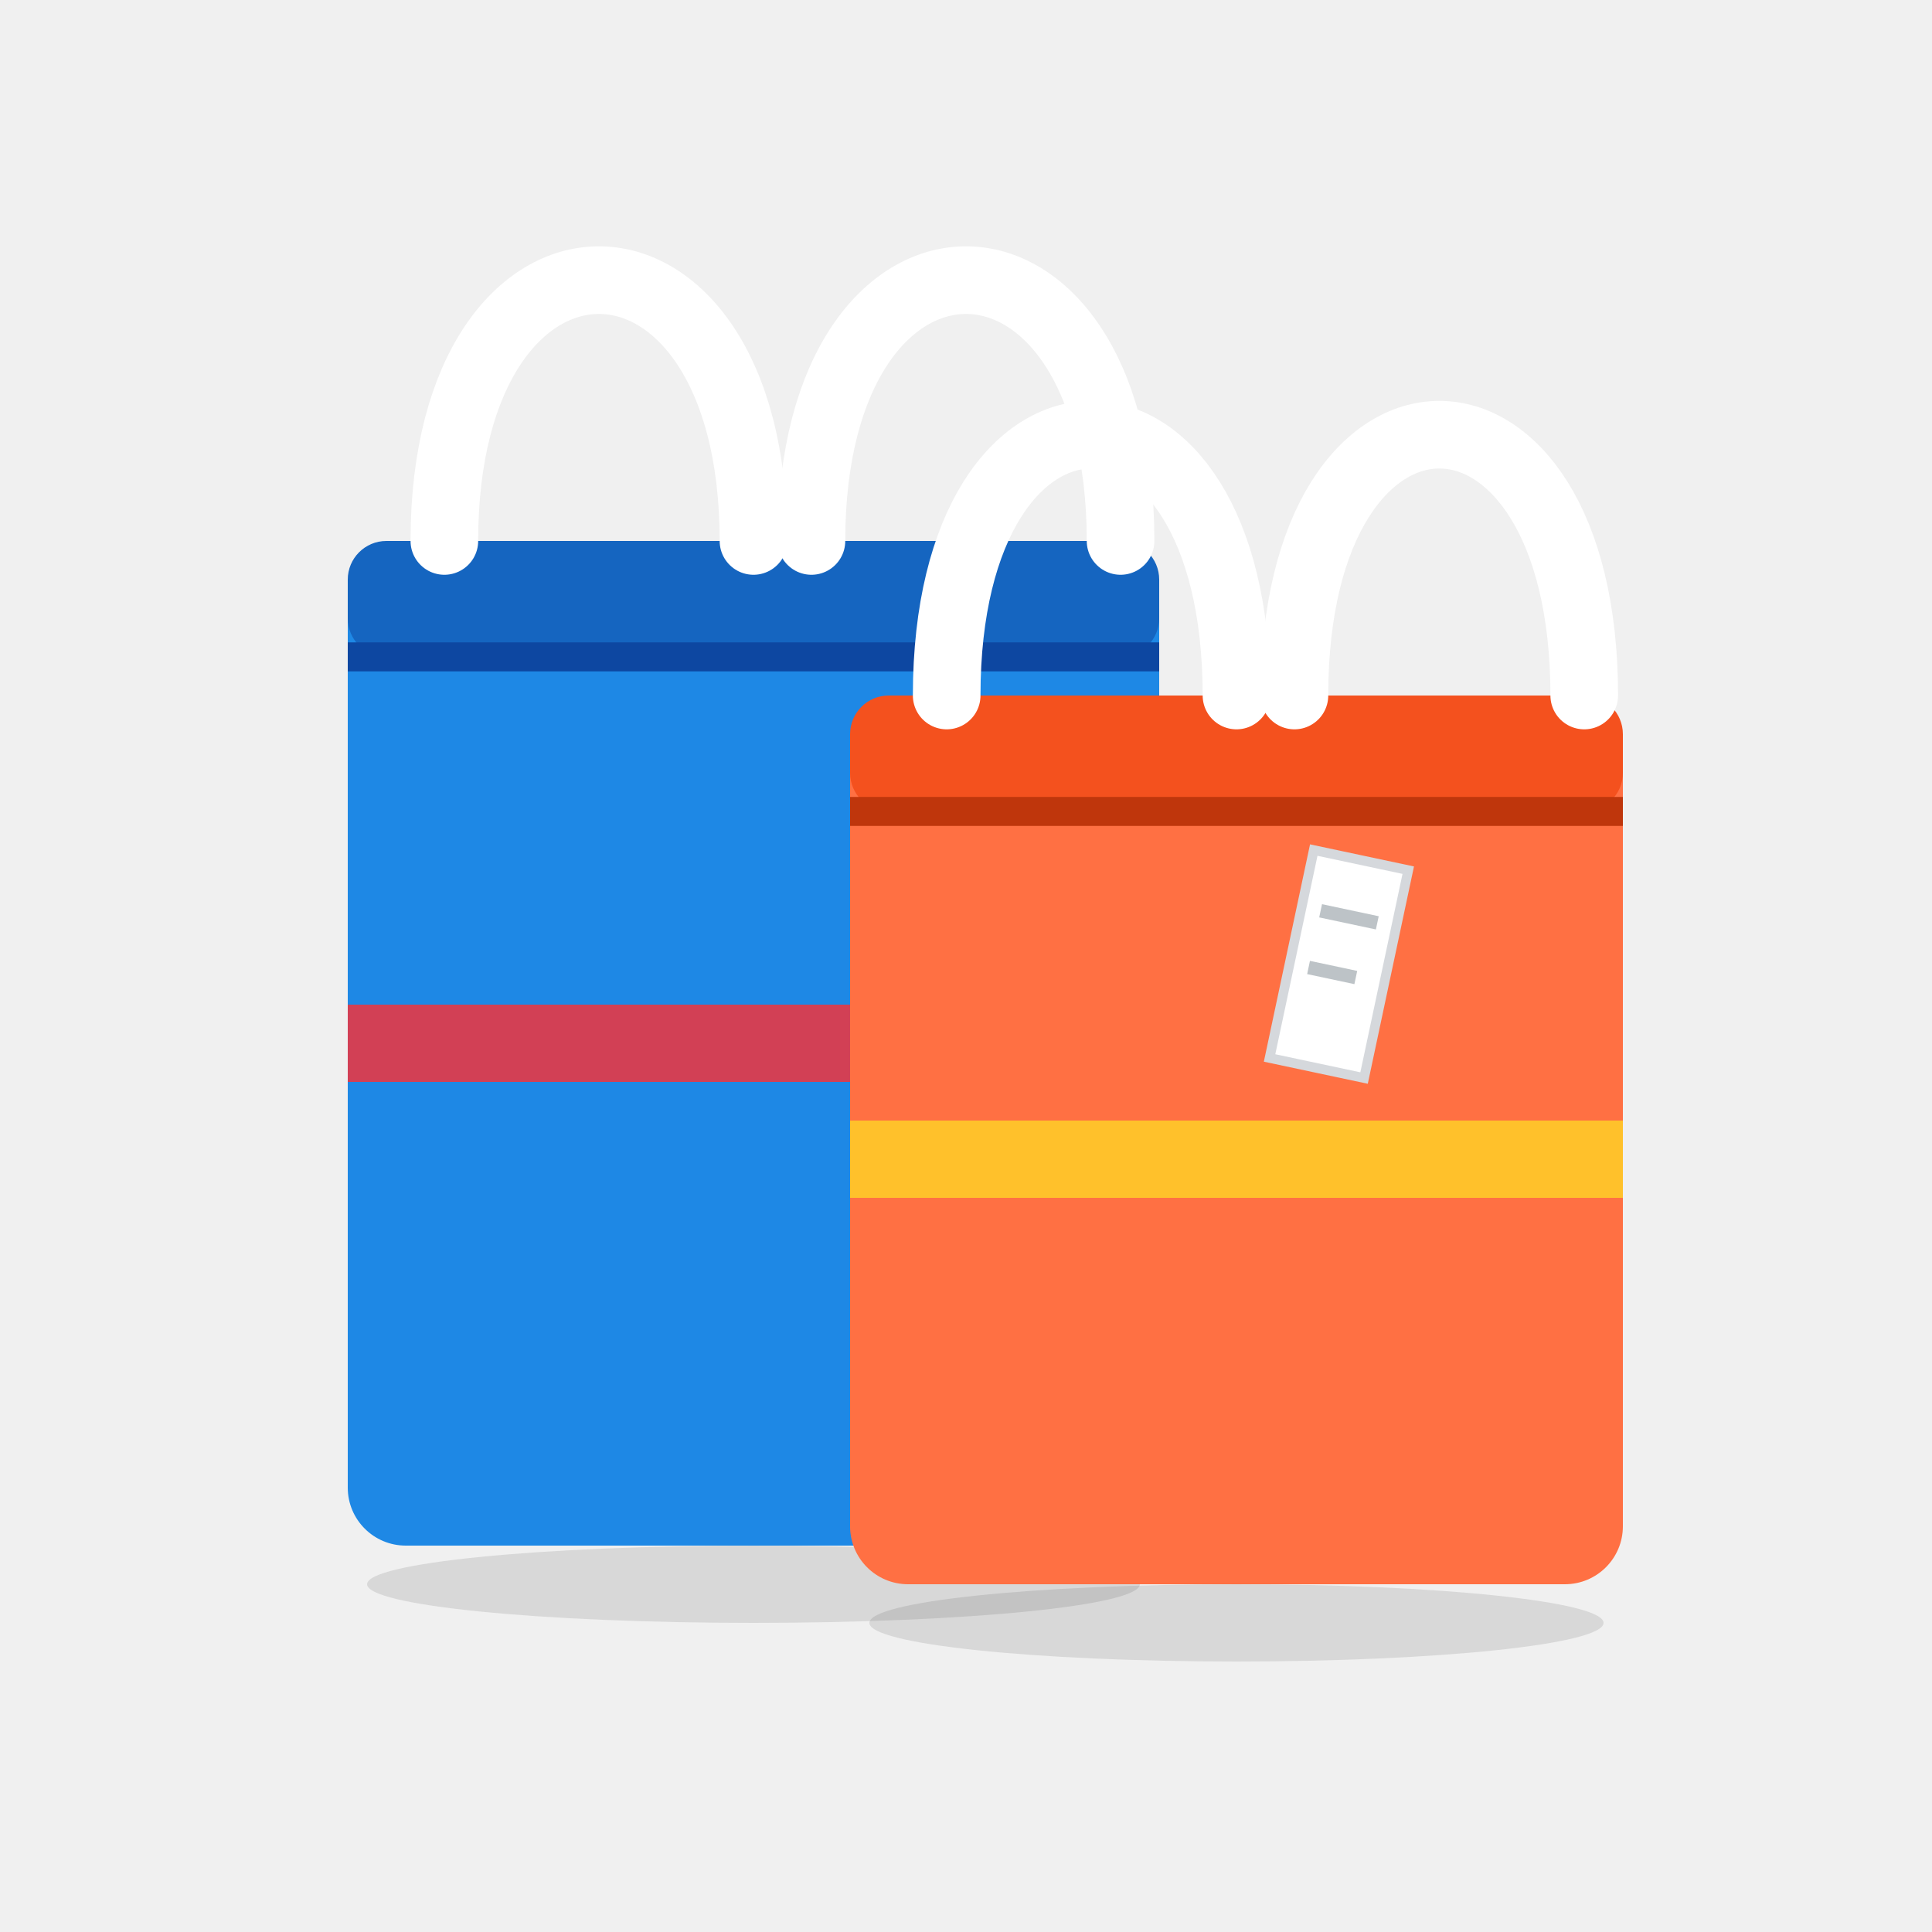
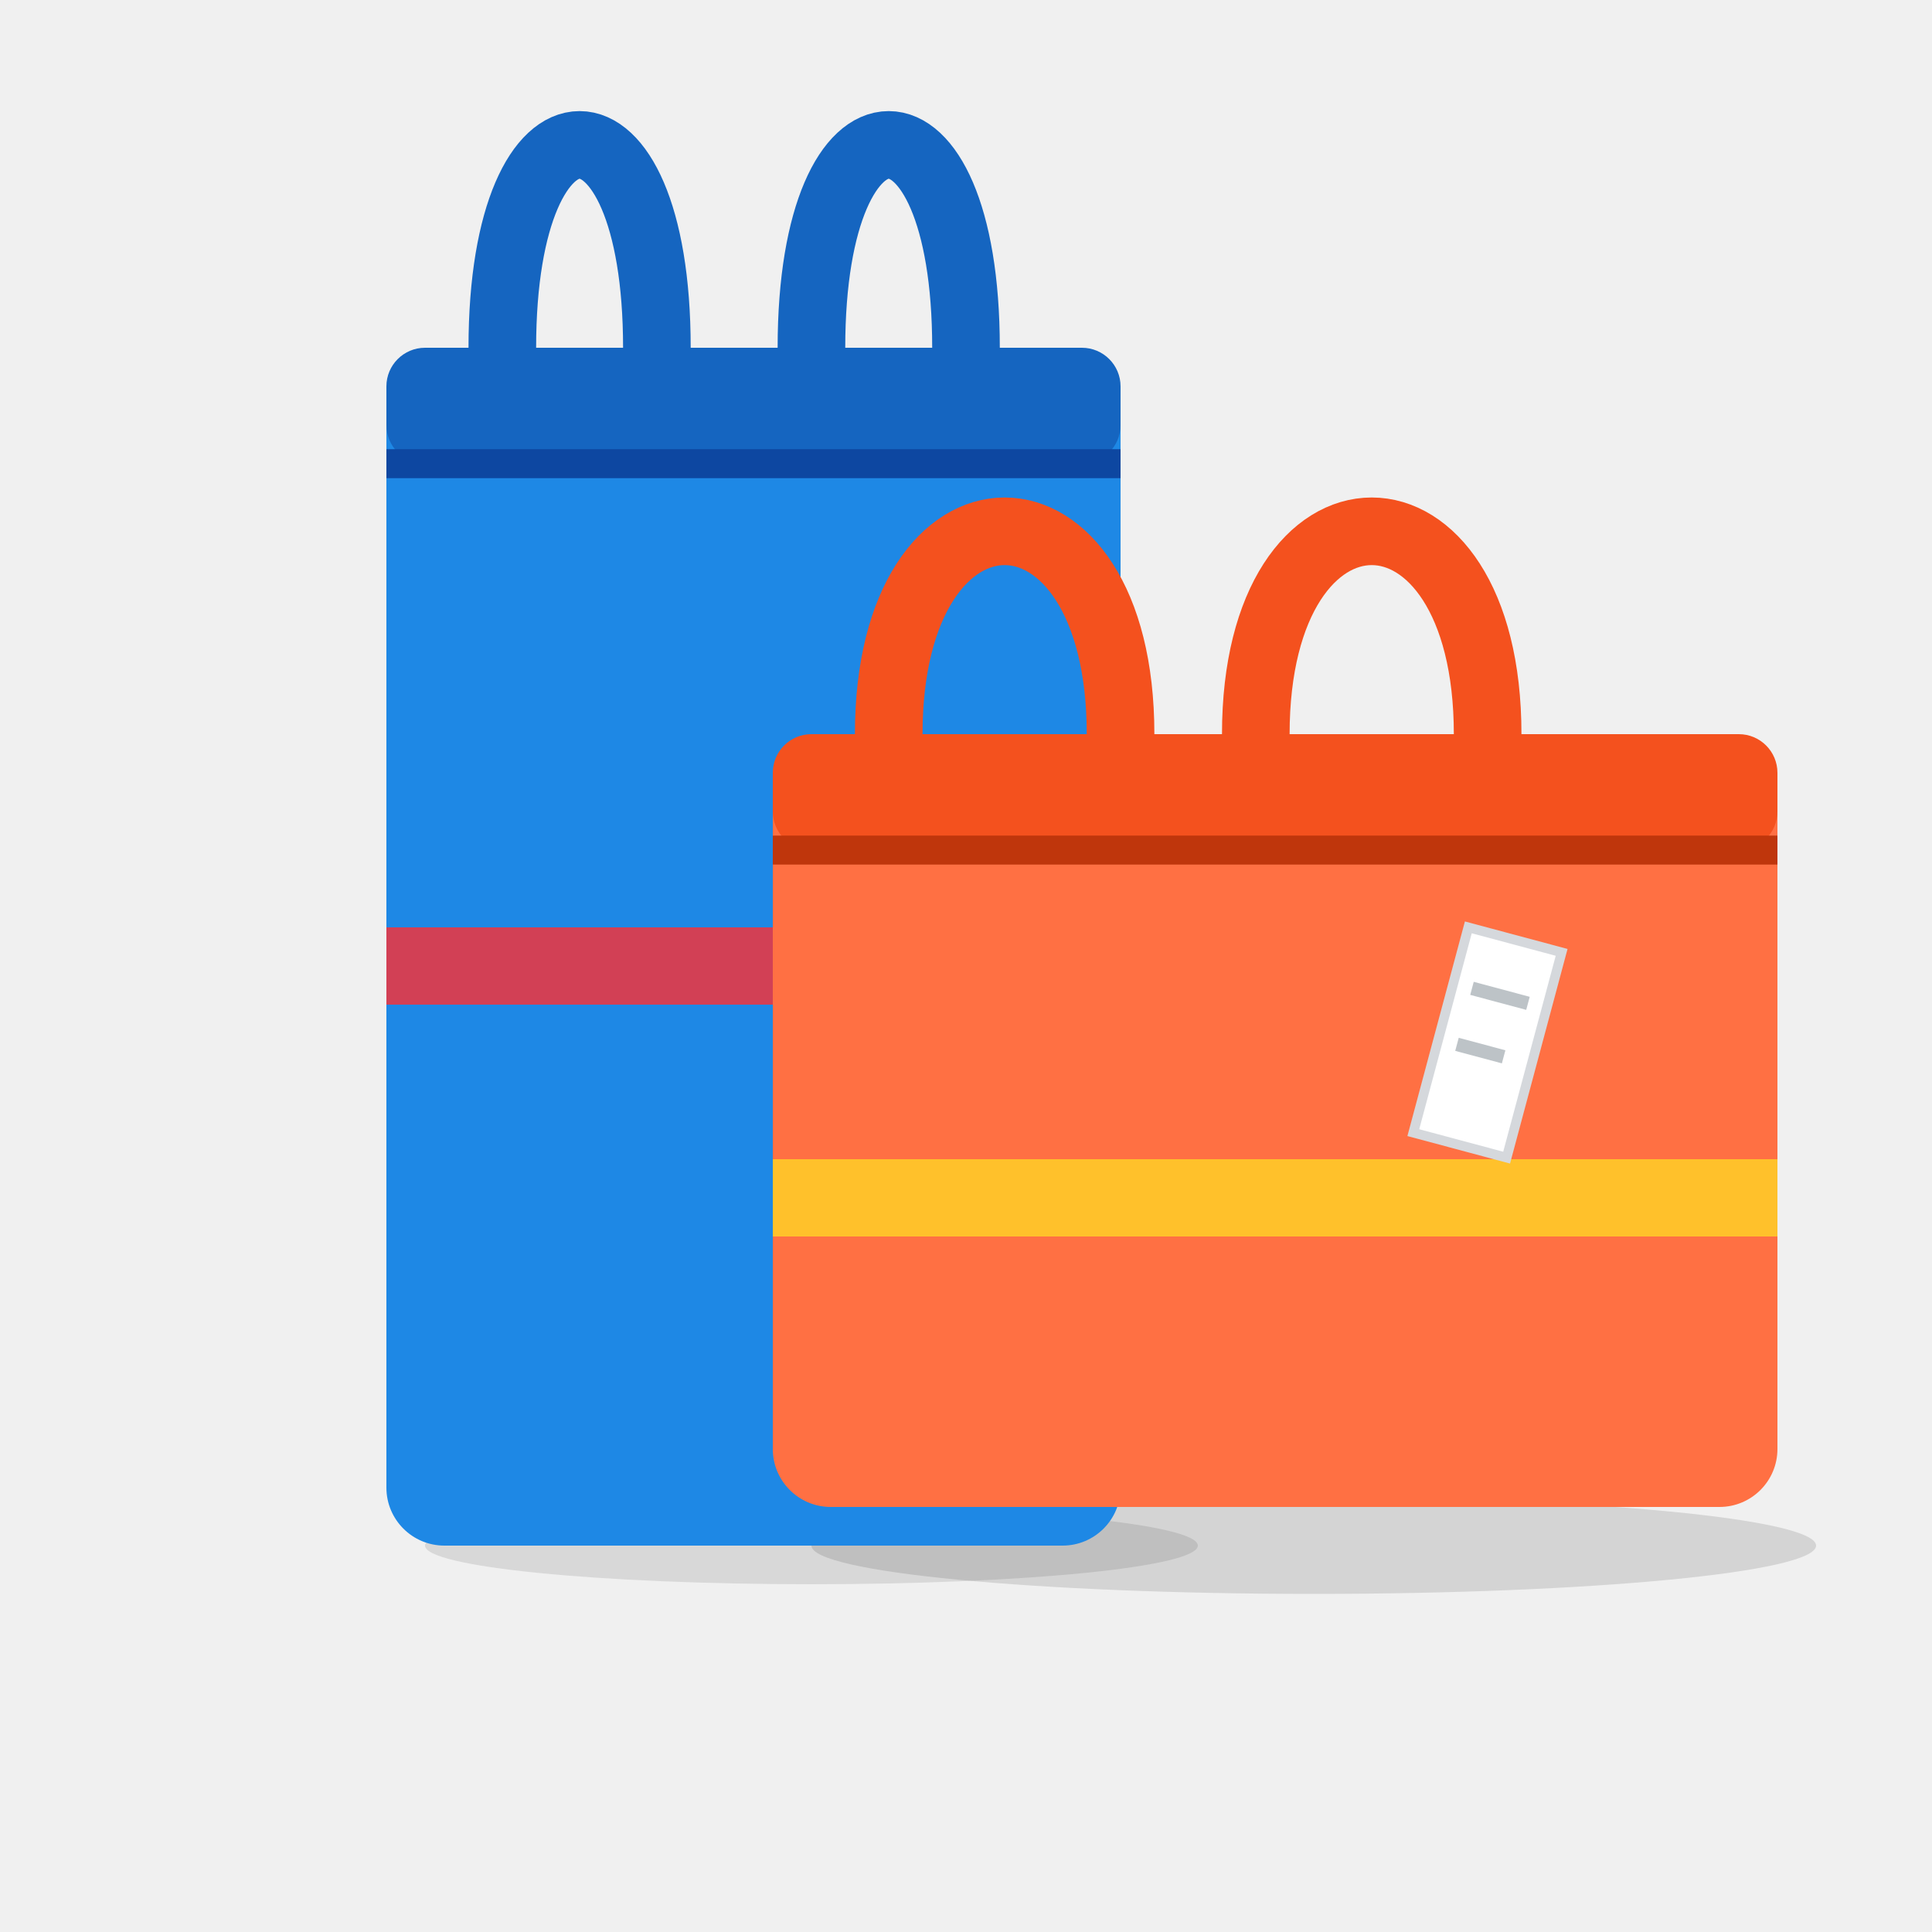
<svg xmlns="http://www.w3.org/2000/svg" viewBox="0 0 100 100" width="100" height="100">
+   <ellipse cx="42" cy="80" rx="20" ry="2" fill="rgba(0,0,0,0.1)" />
+   <ellipse cx="68" cy="80" rx="26" ry="2.5" fill="rgba(0,0,0,0.12)" />
  <g>
-     <rect x="18" y="28" width="42" height="52" rx="3" ry="3" fill="#1E88E5" />
-     <rect x="18" y="28" width="42" height="6" fill="#1565C0" rx="2" />
-     <line x1="18" y1="34" x2="60" y2="34" stroke="#0D47A1" stroke-width="1.5" />
-     <rect x="18" y="52" width="42" height="4" fill="#E63946" opacity="0.9" />
-     <ellipse cx="39" cy="82" rx="20" ry="2" fill="rgba(0,0,0,0.1)" />
+     <rect x="20" y="18" width="38" height="62" rx="3" ry="3" fill="#1E88E5" />
+     <rect x="20" y="18" width="38" height="6" fill="#1565C0" rx="2" />
+     <line x1="20" y1="24" x2="58" y2="24" stroke="#0D47A1" stroke-width="1.5" />
+     <rect x="20" y="48" width="38" height="4" fill="#E63946" opacity="0.9" />
  </g>
-   <path d="M23 28 C23 10, 39 10, 39 28" fill="none" stroke="#FFFFFF" stroke-width="3.5" stroke-linecap="round" />
-   <path d="M42 28 C42 10, 58 10, 58 28" fill="none" stroke="#FFFFFF" stroke-width="3.5" stroke-linecap="round" />
+   <path d="M26 18 C26 4, 34 4, 34 18" fill="none" stroke="#1565C0" stroke-width="3.5" stroke-linecap="round" />
+   <path d="M42 18 C42 4, 50 4, 50 18" fill="none" stroke="#1565C0" stroke-width="3.5" stroke-linecap="round" />
  <g>
-     <rect x="44" y="36" width="40" height="46" rx="3" ry="3" fill="#FF7043" />
-     <rect x="44" y="36" width="40" height="6" fill="#F4511E" rx="2" />
-     <line x1="44" y1="42" x2="84" y2="42" stroke="#BF360C" stroke-width="1.5" />
-     <rect x="44" y="58" width="40" height="4" fill="#FFCA28" opacity="0.9" />
-     <ellipse cx="64" cy="84" rx="19" ry="2" fill="rgba(0,0,0,0.1)" />
+     <rect x="40" y="38" width="52" height="40" rx="3" ry="3" fill="#FF7043" />
+     <rect x="40" y="38" width="52" height="6" fill="#F4511E" rx="2" />
+     <line x1="40" y1="44" x2="92" y2="44" stroke="#BF360C" stroke-width="1.5" />
+     <rect x="40" y="60" width="52" height="4" fill="#FFCA28" opacity="0.9" />
  </g>
-   <path d="M49 36 C49 18, 64 18, 64 36" fill="none" stroke="#FFFFFF" stroke-width="3.5" stroke-linecap="round" />
-   <path d="M67 36 C67 18, 82 18, 82 36" fill="none" stroke="#FFFFFF" stroke-width="3.5" stroke-linecap="round" />
-   <g transform="translate(68, 44) rotate(12)">
+   <path d="M46 38 C46 24, 58 24, 58 38" fill="none" stroke="#F4511E" stroke-width="3.5" stroke-linecap="round" />
+   <path d="M65 38 C65 24, 77 24, 77 38" fill="none" stroke="#F4511E" stroke-width="3.5" stroke-linecap="round" />
+   <g transform="translate(76, 48) rotate(15)">
    <rect x="0" y="0" width="5" height="11" fill="#FFFFFF" stroke="#D5D8DC" stroke-width="0.5" />
    <line x1="1" y1="3" x2="4" y2="3" stroke="#BDC3C7" stroke-width="0.7" />
    <line x1="1" y1="6" x2="3.5" y2="6" stroke="#BDC3C7" stroke-width="0.7" />
  </g>
</svg>
